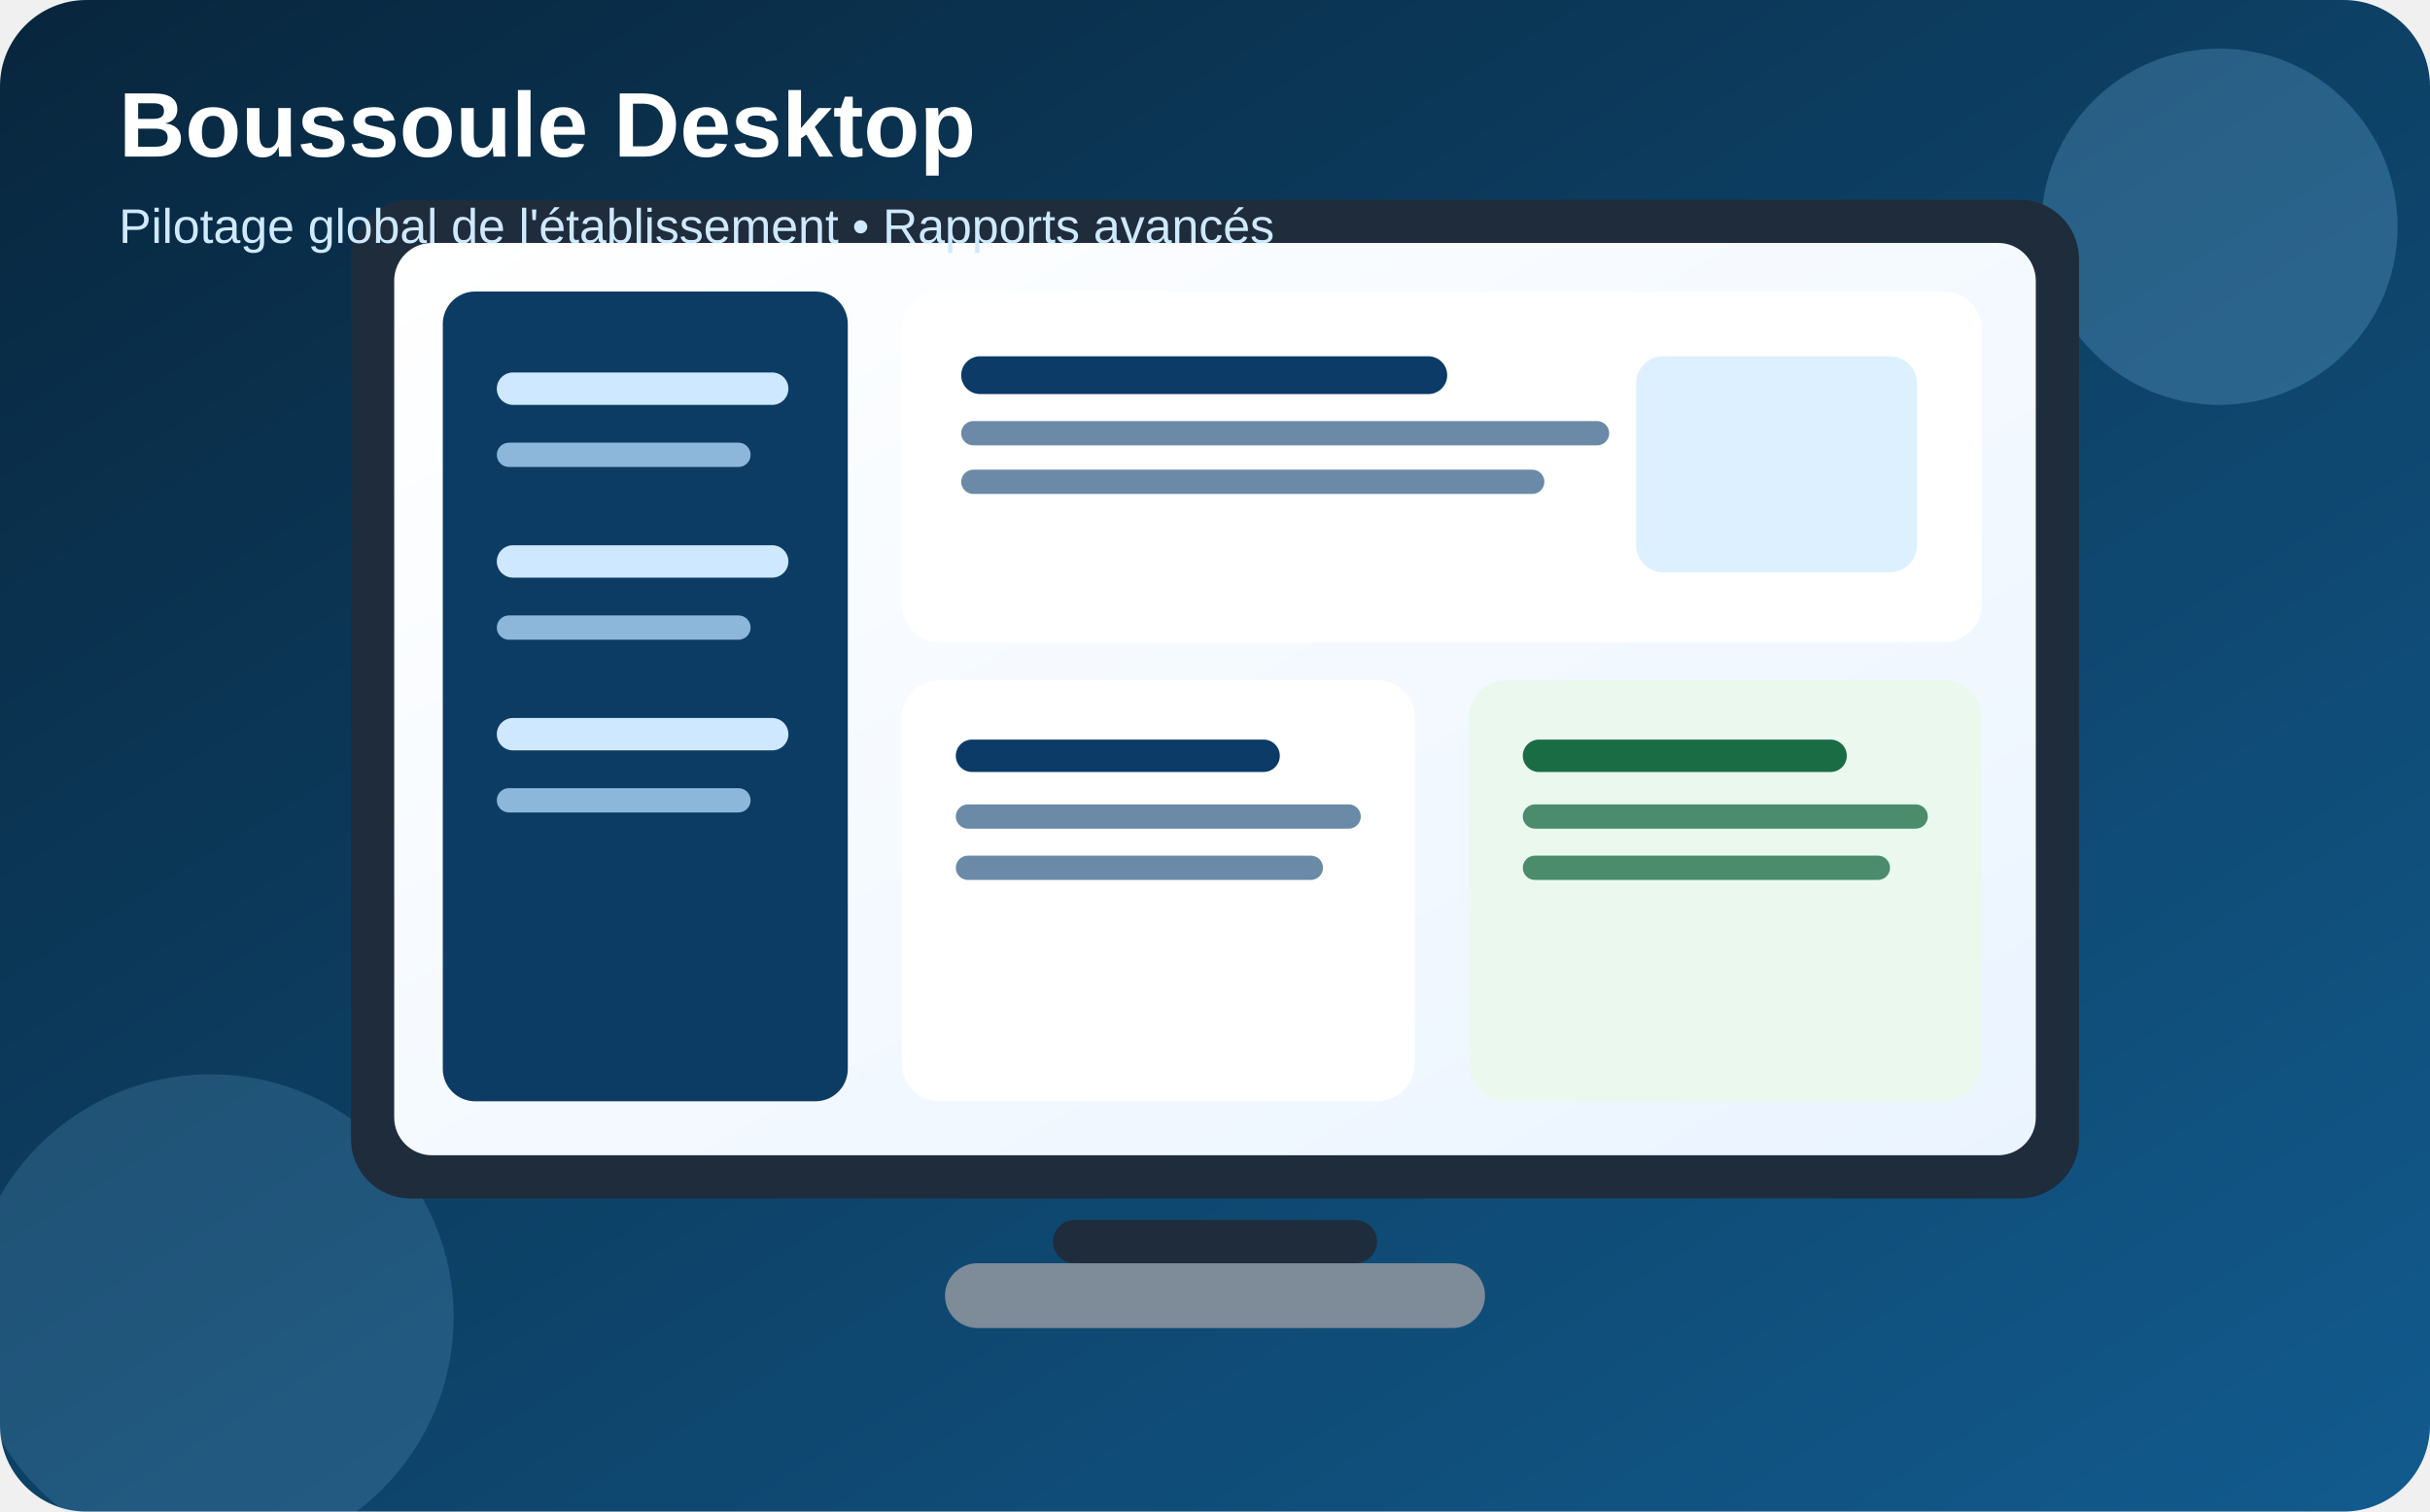
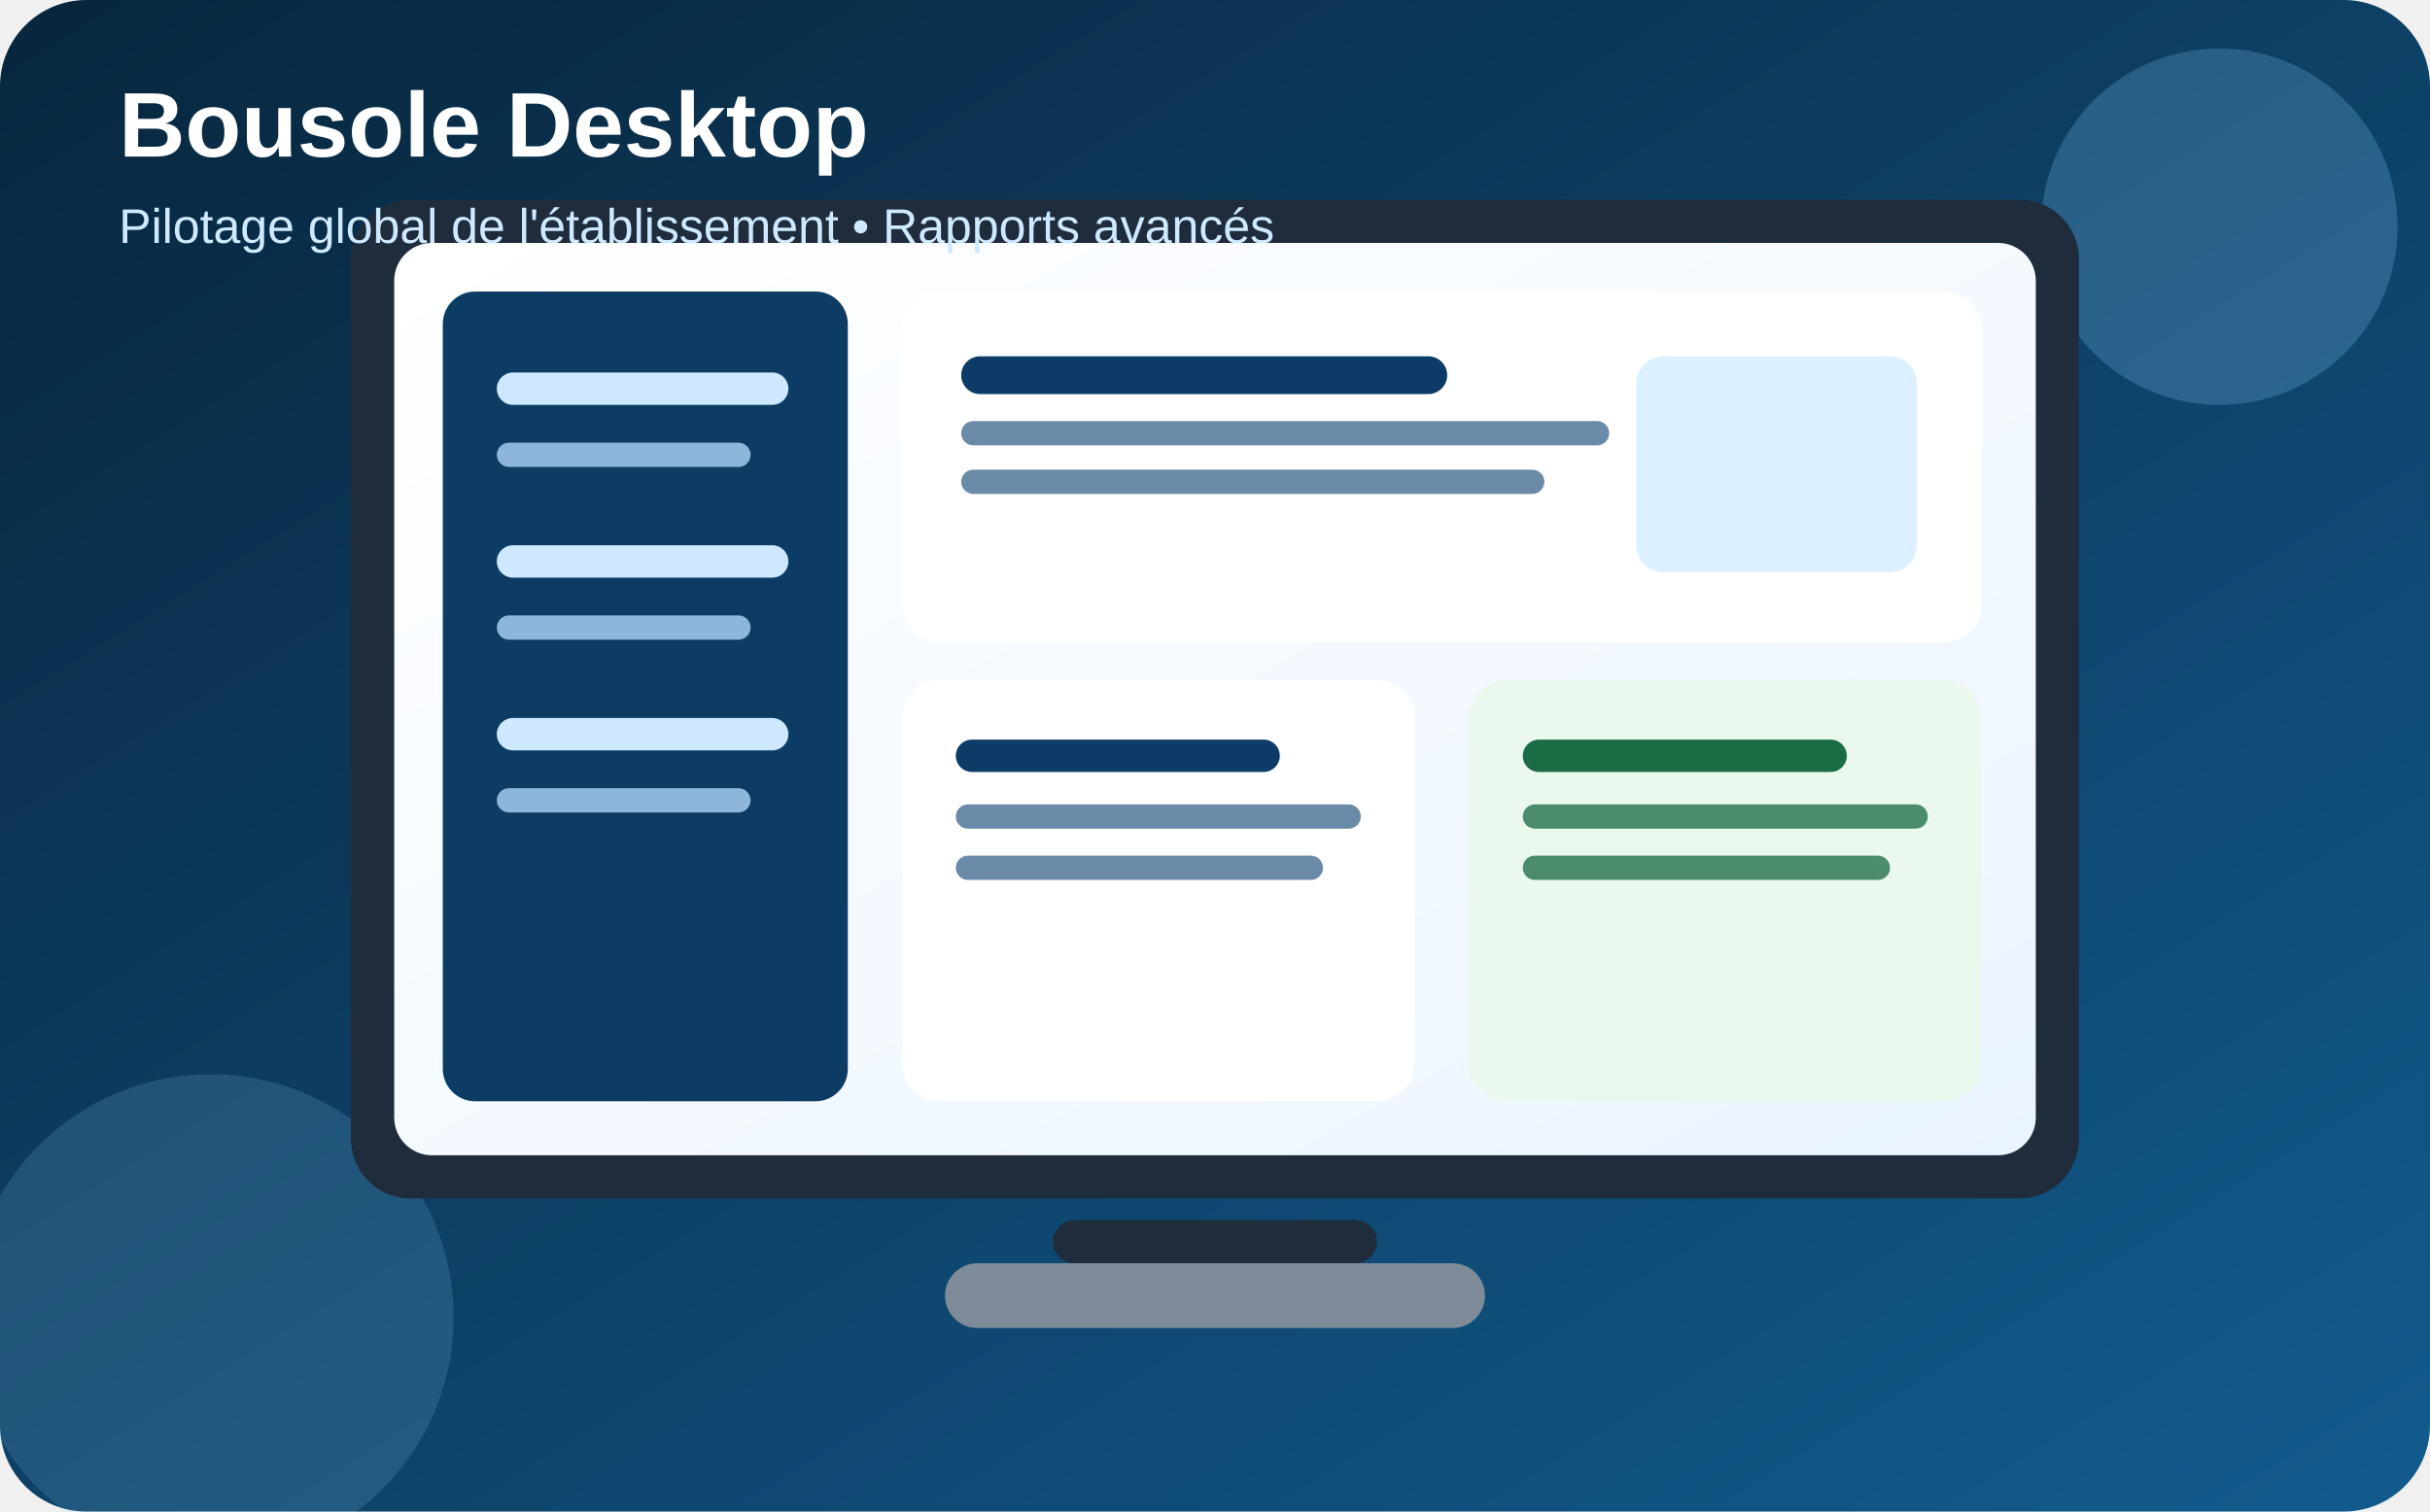
- <svg xmlns="http://www.w3.org/2000/svg" width="900" height="560" viewBox="0 0 900 560" role="img" aria-label="Application desktop Boussoule">
+ <svg xmlns="http://www.w3.org/2000/svg" width="900" height="560" viewBox="0 0 900 560" role="img" aria-label="Application desktop Bousole">
  <defs>
    <linearGradient id="deskbg" x1="0" y1="0" x2="1" y2="1">
      <stop offset="0%" stop-color="#08263D" />
      <stop offset="100%" stop-color="#125B8E" />
    </linearGradient>
    <linearGradient id="screen" x1="0" y1="0" x2="1" y2="1">
      <stop offset="0%" stop-color="#FFFFFF" />
      <stop offset="100%" stop-color="#EAF4FF" />
    </linearGradient>
  </defs>
  <rect width="900" height="560" rx="32" fill="url(#deskbg)" />
  <circle cx="822" cy="84" r="66" fill="#8FD3FF" fill-opacity="0.22" />
  <circle cx="78" cy="488" r="90" fill="#8FD3FF" fill-opacity="0.16" />
  <rect x="130" y="74" width="640" height="370" rx="22" fill="#1E2C3C" />
  <rect x="146" y="90" width="608" height="338" rx="14" fill="url(#screen)" />
  <rect x="164" y="108" width="150" height="300" rx="12" fill="#0C3C64" />
  <rect x="184" y="138" width="108" height="12" rx="6" fill="#CDE8FF" />
  <rect x="184" y="164" width="94" height="9" rx="4.5" fill="#8DB7DA" />
  <rect x="184" y="202" width="108" height="12" rx="6" fill="#CDE8FF" />
  <rect x="184" y="228" width="94" height="9" rx="4.5" fill="#8DB7DA" />
  <rect x="184" y="266" width="108" height="12" rx="6" fill="#CDE8FF" />
  <rect x="184" y="292" width="94" height="9" rx="4.5" fill="#8DB7DA" />
  <rect x="334" y="108" width="400" height="130" rx="14" fill="#FFFFFF" />
  <rect x="356" y="132" width="180" height="14" rx="7" fill="#0B3B66" />
  <rect x="356" y="156" width="240" height="9" rx="4.5" fill="#6A8AA8" />
  <rect x="356" y="174" width="216" height="9" rx="4.5" fill="#6A8AA8" />
  <rect x="606" y="132" width="104" height="80" rx="10" fill="#DDF0FF" />
  <rect x="334" y="252" width="190" height="156" rx="14" fill="#FFFFFF" />
  <rect x="354" y="274" width="120" height="12" rx="6" fill="#0B3B66" />
  <rect x="354" y="298" width="150" height="9" rx="4.5" fill="#6A8AA8" />
  <rect x="354" y="317" width="136" height="9" rx="4.5" fill="#6A8AA8" />
  <rect x="544" y="252" width="190" height="156" rx="14" fill="#EAF8EE" />
  <rect x="564" y="274" width="120" height="12" rx="6" fill="#1A6C45" />
  <rect x="564" y="298" width="150" height="9" rx="4.5" fill="#4A8C6C" />
  <rect x="564" y="317" width="136" height="9" rx="4.5" fill="#4A8C6C" />
  <rect x="390" y="452" width="120" height="16" rx="8" fill="#1E2C3C" />
  <rect x="350" y="468" width="200" height="24" rx="12" fill="#7E8B99" />
-   <text x="44" y="58" fill="#FFFFFF" font-family="Segoe UI, Arial, sans-serif" font-size="34" font-weight="700">Boussoule Desktop</text>
+   <text x="44" y="58" fill="#FFFFFF" font-family="Segoe UI, Arial, sans-serif" font-size="34" font-weight="700">Bousole Desktop</text>
  <text x="44" y="90" fill="#CFE9FF" font-family="Segoe UI, Arial, sans-serif" font-size="18">Pilotage global de l'établissement • Rapports avancés</text>
</svg>
